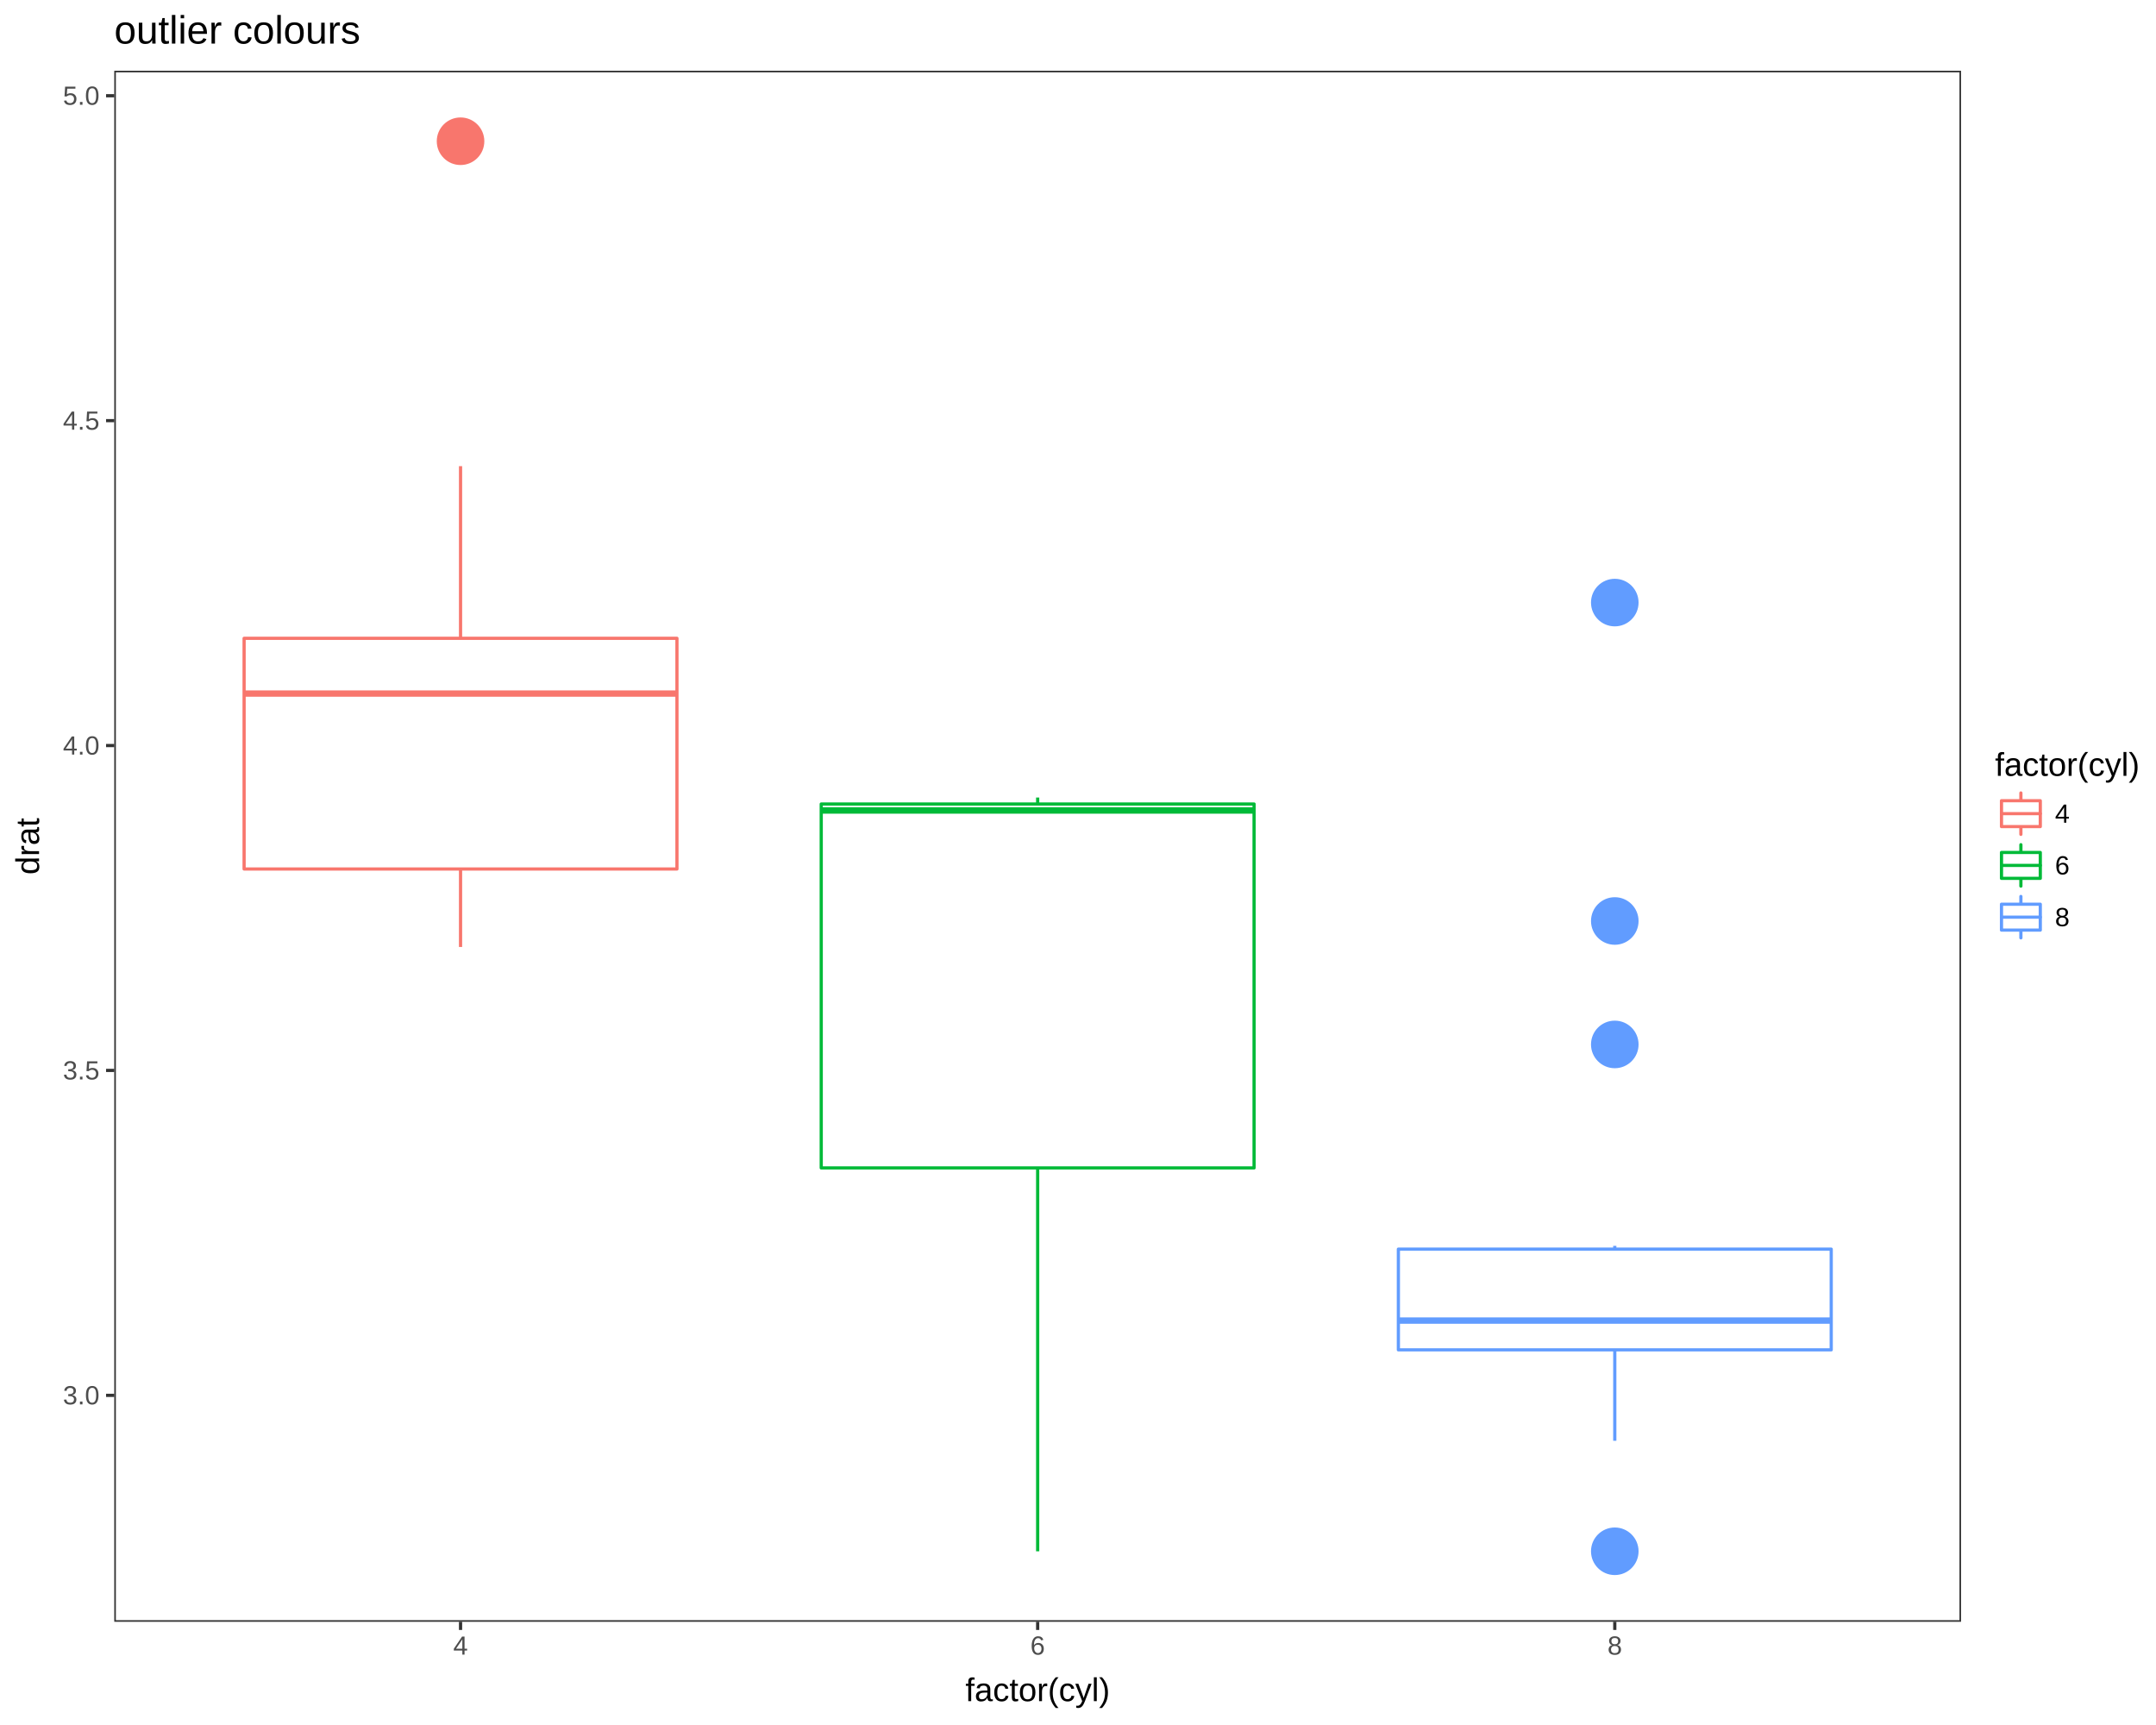
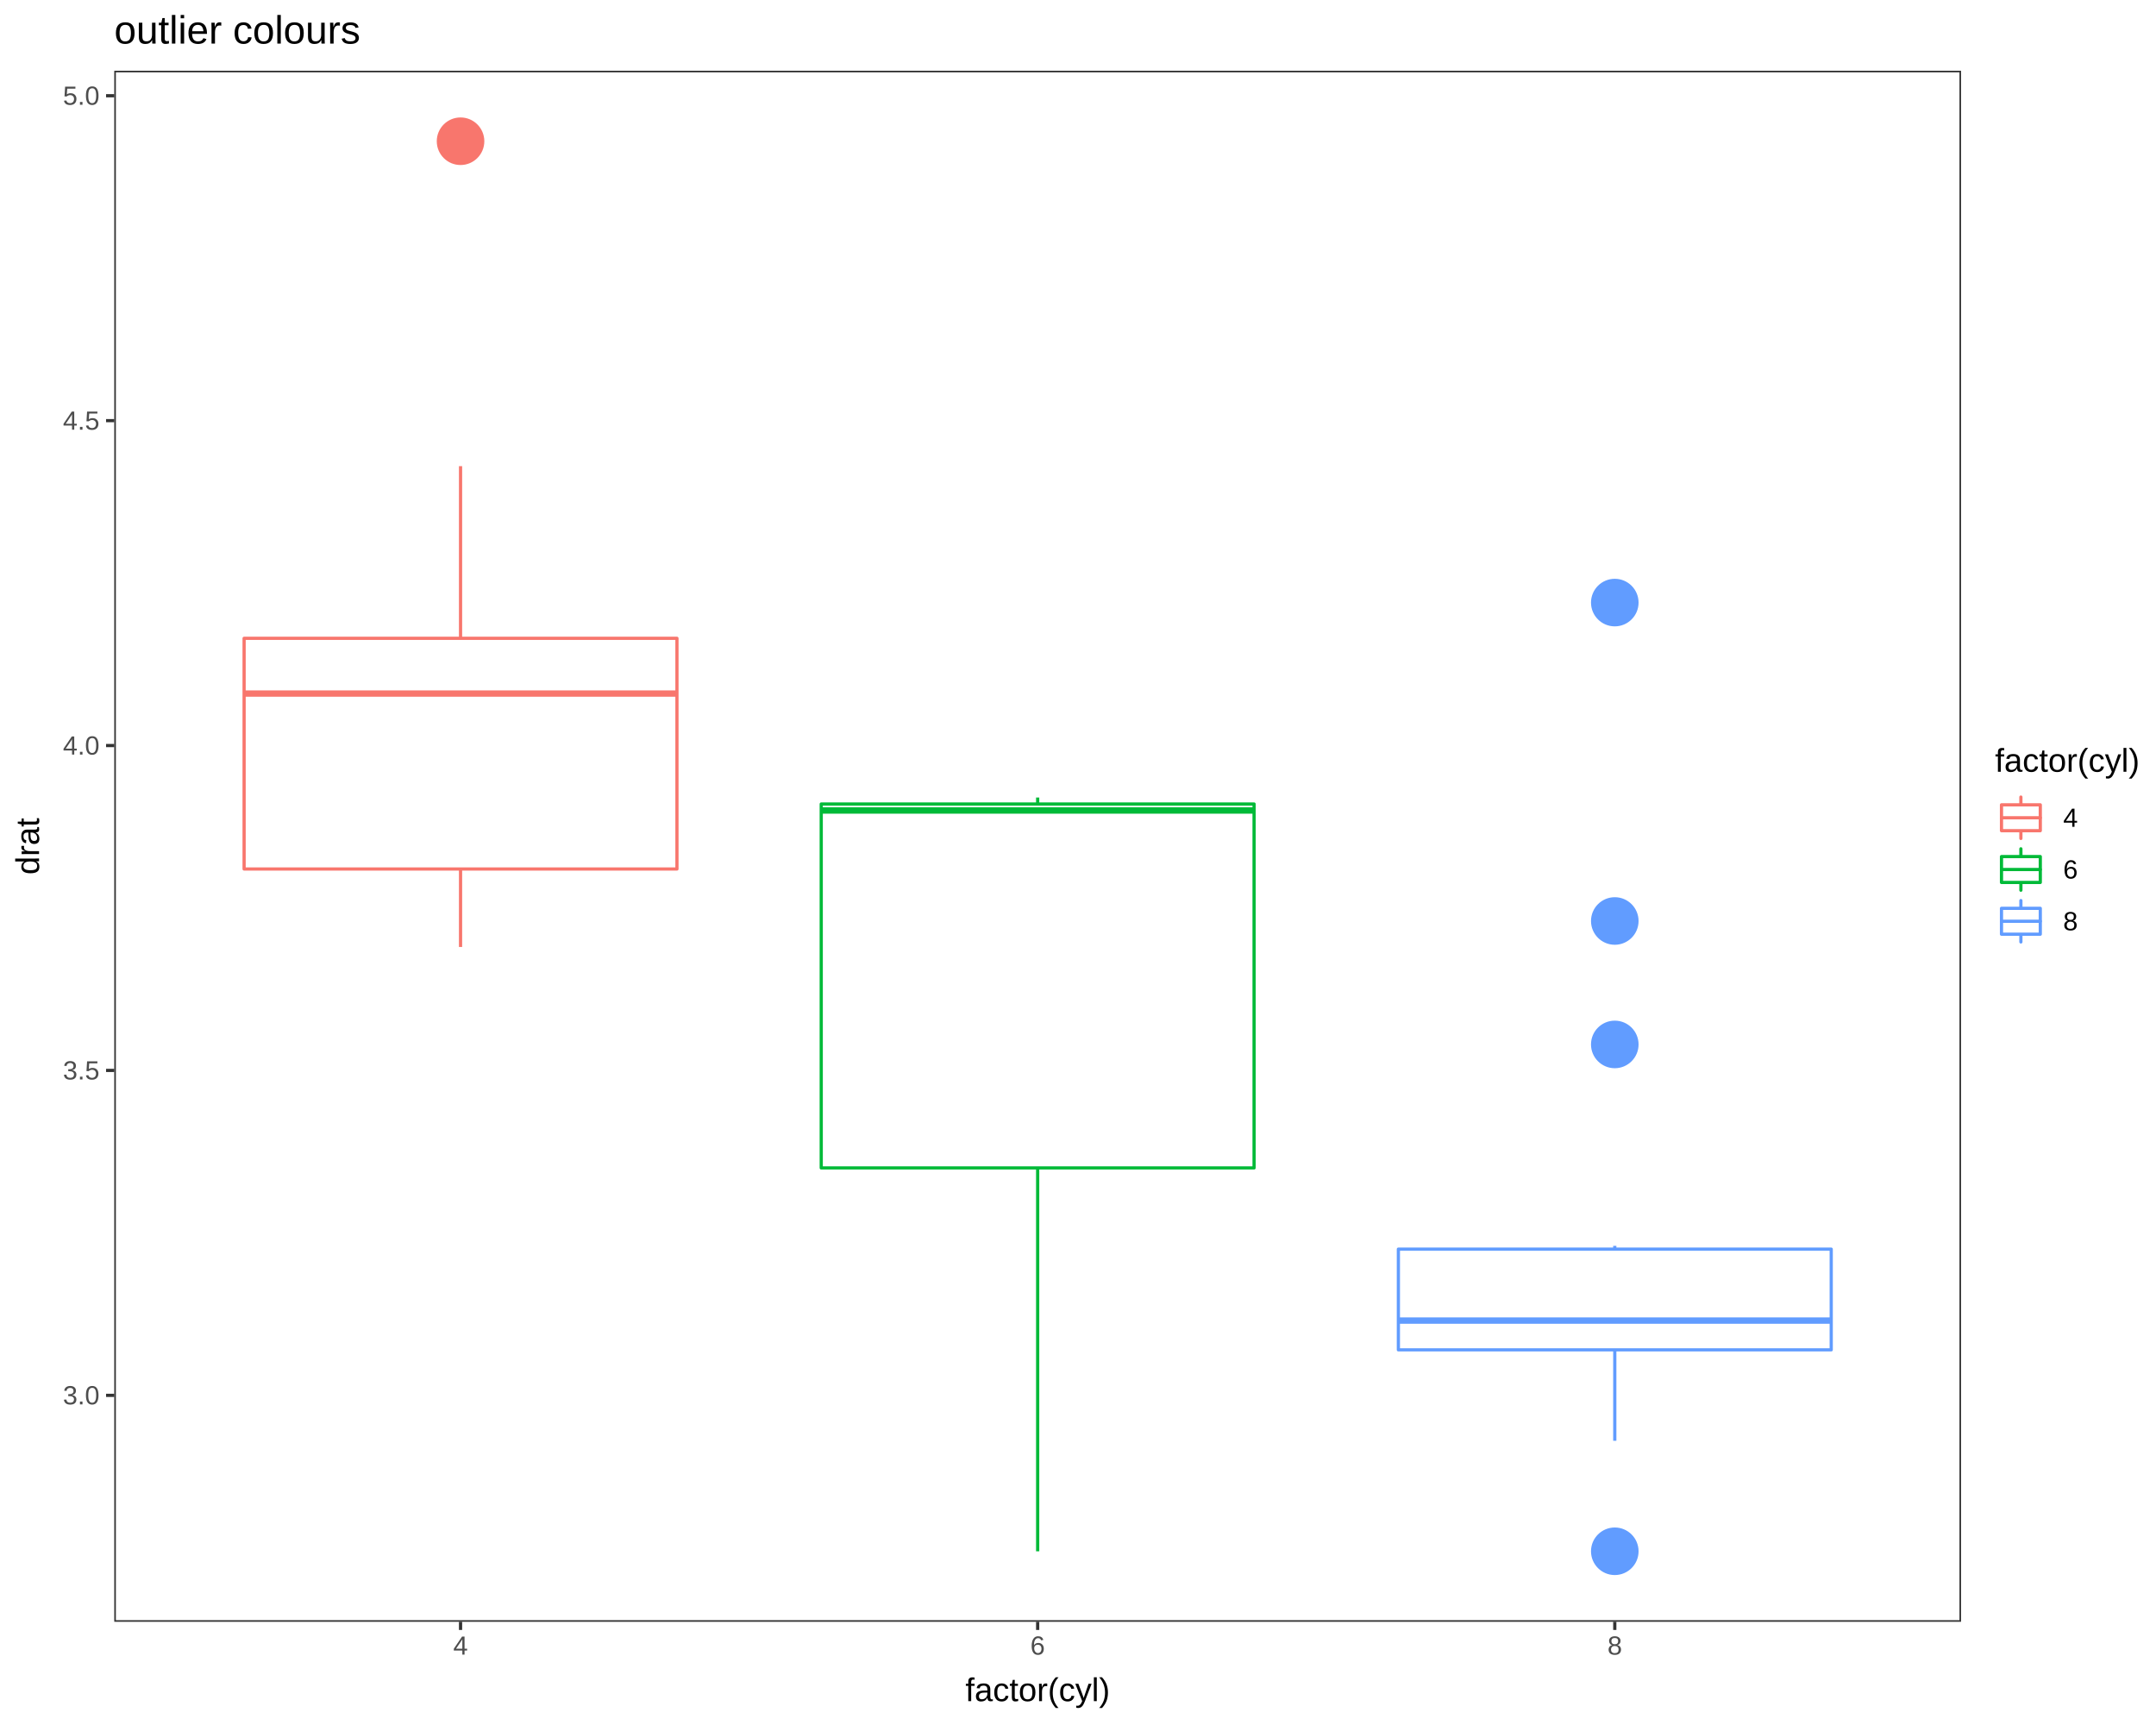
<svg xmlns="http://www.w3.org/2000/svg" viewBox="0 0 720.00 576.00">
  <defs>
    <style type="text/css">
    line, polyline, polygon, path, rect, circle {
      fill: none;
      stroke: #000000;
      stroke-linecap: round;
      stroke-linejoin: round;
      stroke-miterlimit: 10.00;
    }
  </style>
  </defs>
  <rect width="100%" height="100%" style="stroke: none; fill: #FFFFFF;" />
  <rect x="0.00" y="0.00" width="720.00" height="576.00" style="stroke-width: 1.07; stroke: #FFFFFF; fill: #FFFFFF;" />
  <defs>
    <clipPath id="cpMzguMTZ8NjU0LjkwfDU0MS41M3wyMy42Mg==">
      <rect x="38.16" y="23.62" width="616.74" height="517.91" />
    </clipPath>
  </defs>
  <rect x="38.16" y="23.62" width="616.74" height="517.91" style="stroke-width: 1.07; stroke: none; fill: #FFFFFF;" clip-path="url(#cpMzguMTZ8NjU0LjkwfDU0MS41M3wyMy42Mg==)" />
  <circle cx="153.80" cy="47.16" r="5.69pt" style="stroke-width: 0.71; stroke: #F8766D; fill: #F8766D;" clip-path="url(#cpMzguMTZ8NjU0LjkwfDU0MS41M3wyMy42Mg==)" />
  <line x1="153.80" y1="213.14" x2="153.80" y2="155.65" style="stroke-width: 1.07; stroke: #F8766D; stroke-linecap: butt;" clip-path="url(#cpMzguMTZ8NjU0LjkwfDU0MS41M3wyMy42Mg==)" />
  <line x1="153.80" y1="290.17" x2="153.80" y2="316.21" style="stroke-width: 1.07; stroke: #F8766D; stroke-linecap: butt;" clip-path="url(#cpMzguMTZ8NjU0LjkwfDU0MS41M3wyMy42Mg==)" />
  <polygon points="81.52,213.14 81.52,290.17 226.07,290.17 226.07,213.14 81.52,213.14 " style="stroke-width: 1.07; stroke: #F8766D; fill: #FFFFFF;" clip-path="url(#cpMzguMTZ8NjU0LjkwfDU0MS41M3wyMy42Mg==)" />
  <line x1="81.52" y1="231.59" x2="226.07" y2="231.59" style="stroke-width: 2.13; stroke: #F8766D; stroke-linecap: butt;" clip-path="url(#cpMzguMTZ8NjU0LjkwfDU0MS41M3wyMy42Mg==)" />
  <line x1="346.53" y1="268.47" x2="346.53" y2="266.30" style="stroke-width: 1.07; stroke: #00BA38; stroke-linecap: butt;" clip-path="url(#cpMzguMTZ8NjU0LjkwfDU0MS41M3wyMy42Mg==)" />
  <line x1="346.53" y1="389.98" x2="346.53" y2="517.99" style="stroke-width: 1.07; stroke: #00BA38; stroke-linecap: butt;" clip-path="url(#cpMzguMTZ8NjU0LjkwfDU0MS41M3wyMy42Mg==)" />
  <polygon points="274.25,268.47 274.25,389.98 418.80,389.98 418.80,268.47 274.25,268.47 " style="stroke-width: 1.07; stroke: #00BA38; fill: #FFFFFF;" clip-path="url(#cpMzguMTZ8NjU0LjkwfDU0MS41M3wyMy42Mg==)" />
  <line x1="274.25" y1="270.64" x2="418.80" y2="270.64" style="stroke-width: 2.13; stroke: #00BA38; stroke-linecap: butt;" clip-path="url(#cpMzguMTZ8NjU0LjkwfDU0MS41M3wyMy42Mg==)" />
  <circle cx="539.26" cy="517.99" r="5.69pt" style="stroke-width: 0.71; stroke: #619CFF; fill: #619CFF;" clip-path="url(#cpMzguMTZ8NjU0LjkwfDU0MS41M3wyMy42Mg==)" />
  <circle cx="539.26" cy="307.53" r="5.69pt" style="stroke-width: 0.71; stroke: #619CFF; fill: #619CFF;" clip-path="url(#cpMzguMTZ8NjU0LjkwfDU0MS41M3wyMy42Mg==)" />
  <circle cx="539.26" cy="201.21" r="5.69pt" style="stroke-width: 0.71; stroke: #619CFF; fill: #619CFF;" clip-path="url(#cpMzguMTZ8NjU0LjkwfDU0MS41M3wyMy42Mg==)" />
  <circle cx="539.26" cy="348.75" r="5.69pt" style="stroke-width: 0.71; stroke: #619CFF; fill: #619CFF;" clip-path="url(#cpMzguMTZ8NjU0LjkwfDU0MS41M3wyMy42Mg==)" />
  <line x1="539.26" y1="417.10" x2="539.26" y2="416.01" style="stroke-width: 1.07; stroke: #619CFF; stroke-linecap: butt;" clip-path="url(#cpMzguMTZ8NjU0LjkwfDU0MS41M3wyMy42Mg==)" />
  <line x1="539.26" y1="450.73" x2="539.26" y2="481.10" style="stroke-width: 1.07; stroke: #619CFF; stroke-linecap: butt;" clip-path="url(#cpMzguMTZ8NjU0LjkwfDU0MS41M3wyMy42Mg==)" />
  <polygon points="466.99,417.10 466.99,450.73 611.54,450.73 611.54,417.10 466.99,417.10 " style="stroke-width: 1.07; stroke: #619CFF; fill: #FFFFFF;" clip-path="url(#cpMzguMTZ8NjU0LjkwfDU0MS41M3wyMy42Mg==)" />
  <line x1="466.99" y1="440.96" x2="611.54" y2="440.96" style="stroke-width: 2.13; stroke: #619CFF; stroke-linecap: butt;" clip-path="url(#cpMzguMTZ8NjU0LjkwfDU0MS41M3wyMy42Mg==)" />
  <rect x="38.16" y="23.62" width="616.74" height="517.91" style="stroke-width: 1.07; stroke: #333333;" clip-path="url(#cpMzguMTZ8NjU0LjkwfDU0MS41M3wyMy42Mg==)" />
  <defs>
    <clipPath id="cpMC4wMHw3MjAuMDB8NTc2LjAwfDAuMDA=">
      <rect x="0.00" y="0.00" width="720.00" height="576.00" />
    </clipPath>
  </defs>
  <g clip-path="url(#cpMC4wMHw3MjAuMDB8NTc2LjAwfDAuMDA=)">
    <text x="21.01" y="468.94" style="font-size: 8.80px; fill: #4D4D4D; font-family: Liberation Sans;" textLength="12.22px" lengthAdjust="spacingAndGlyphs">3.0</text>
  </g>
  <g clip-path="url(#cpMC4wMHw3MjAuMDB8NTc2LjAwfDAuMDA=)">
    <text x="21.01" y="360.45" style="font-size: 8.80px; fill: #4D4D4D; font-family: Liberation Sans;" textLength="12.22px" lengthAdjust="spacingAndGlyphs">3.5</text>
  </g>
  <g clip-path="url(#cpMC4wMHw3MjAuMDB8NTc2LjAwfDAuMDA=)">
    <text x="21.01" y="251.97" style="font-size: 8.80px; fill: #4D4D4D; font-family: Liberation Sans;" textLength="12.22px" lengthAdjust="spacingAndGlyphs">4.0</text>
  </g>
  <g clip-path="url(#cpMC4wMHw3MjAuMDB8NTc2LjAwfDAuMDA=)">
    <text x="21.01" y="143.48" style="font-size: 8.80px; fill: #4D4D4D; font-family: Liberation Sans;" textLength="12.22px" lengthAdjust="spacingAndGlyphs">4.5</text>
  </g>
  <g clip-path="url(#cpMC4wMHw3MjAuMDB8NTc2LjAwfDAuMDA=)">
    <text x="21.01" y="34.99" style="font-size: 8.80px; fill: #4D4D4D; font-family: Liberation Sans;" textLength="12.22px" lengthAdjust="spacingAndGlyphs">5.0</text>
  </g>
  <polyline points="35.42,465.92 38.16,465.92 " style="stroke-width: 1.07; stroke: #333333; stroke-linecap: butt;" clip-path="url(#cpMC4wMHw3MjAuMDB8NTc2LjAwfDAuMDA=)" />
  <polyline points="35.42,357.43 38.16,357.43 " style="stroke-width: 1.07; stroke: #333333; stroke-linecap: butt;" clip-path="url(#cpMC4wMHw3MjAuMDB8NTc2LjAwfDAuMDA=)" />
  <polyline points="35.42,248.94 38.16,248.94 " style="stroke-width: 1.07; stroke: #333333; stroke-linecap: butt;" clip-path="url(#cpMC4wMHw3MjAuMDB8NTc2LjAwfDAuMDA=)" />
  <polyline points="35.42,140.46 38.16,140.46 " style="stroke-width: 1.07; stroke: #333333; stroke-linecap: butt;" clip-path="url(#cpMC4wMHw3MjAuMDB8NTc2LjAwfDAuMDA=)" />
  <polyline points="35.42,31.97 38.16,31.97 " style="stroke-width: 1.07; stroke: #333333; stroke-linecap: butt;" clip-path="url(#cpMC4wMHw3MjAuMDB8NTc2LjAwfDAuMDA=)" />
  <polyline points="153.80,544.27 153.80,541.53 " style="stroke-width: 1.07; stroke: #333333; stroke-linecap: butt;" clip-path="url(#cpMC4wMHw3MjAuMDB8NTc2LjAwfDAuMDA=)" />
  <polyline points="346.53,544.27 346.53,541.53 " style="stroke-width: 1.07; stroke: #333333; stroke-linecap: butt;" clip-path="url(#cpMC4wMHw3MjAuMDB8NTc2LjAwfDAuMDA=)" />
  <polyline points="539.26,544.27 539.26,541.53 " style="stroke-width: 1.07; stroke: #333333; stroke-linecap: butt;" clip-path="url(#cpMC4wMHw3MjAuMDB8NTc2LjAwfDAuMDA=)" />
  <g clip-path="url(#cpMC4wMHw3MjAuMDB8NTc2LjAwfDAuMDA=)">
    <text x="151.35" y="552.51" style="font-size: 8.80px; fill: #4D4D4D; font-family: Liberation Sans;" textLength="4.89px" lengthAdjust="spacingAndGlyphs">4</text>
  </g>
  <g clip-path="url(#cpMC4wMHw3MjAuMDB8NTc2LjAwfDAuMDA=)">
    <text x="344.08" y="552.51" style="font-size: 8.80px; fill: #4D4D4D; font-family: Liberation Sans;" textLength="4.89px" lengthAdjust="spacingAndGlyphs">6</text>
  </g>
  <g clip-path="url(#cpMC4wMHw3MjAuMDB8NTc2LjAwfDAuMDA=)">
    <text x="536.82" y="552.51" style="font-size: 8.80px; fill: #4D4D4D; font-family: Liberation Sans;" textLength="4.89px" lengthAdjust="spacingAndGlyphs">8</text>
  </g>
  <g clip-path="url(#cpMC4wMHw3MjAuMDB8NTc2LjAwfDAuMDA=)">
    <text x="322.39" y="568.04" style="font-size: 11.00px; font-family: Liberation Sans;" textLength="48.28px" lengthAdjust="spacingAndGlyphs">factor(cyl)</text>
  </g>
  <g clip-path="url(#cpMC4wMHw3MjAuMDB8NTc2LjAwfDAuMDA=)">
    <text transform="translate(13.04,292.06) rotate(-90)" style="font-size: 11.00px; font-family: Liberation Sans;" textLength="18.97px" lengthAdjust="spacingAndGlyphs">drat</text>
  </g>
-   <rect x="666.24" y="250.26" width="48.28" height="64.63" style="stroke-width: 1.07; stroke: none; fill: #FFFFFF;" clip-path="url(#cpMC4wMHw3MjAuMDB8NTc2LjAwfDAuMDA=)" />
+   <rect x="666.24" y="248.89" width="48.28" height="67.37" style="stroke-width: 1.07; stroke: none; fill: #FFFFFF;" clip-path="url(#cpMC4wMHw3MjAuMDB8NTc2LjAwfDAuMDA=)" />
  <g clip-path="url(#cpMC4wMHw3MjAuMDB8NTc2LjAwfDAuMDA=)">
-     <text x="666.24" y="259.07" style="font-size: 11.00px; font-family: Liberation Sans;" textLength="48.28px" lengthAdjust="spacingAndGlyphs">factor(cyl)</text>
+     <text x="666.24" y="257.70" style="font-size: 11.00px; font-family: Liberation Sans;" textLength="48.28px" lengthAdjust="spacingAndGlyphs">factor(cyl)</text>
  </g>
-   <rect x="666.24" y="263.05" width="17.28" height="17.28" style="stroke-width: 1.07; stroke: none; fill: #FFFFFF;" clip-path="url(#cpMC4wMHw3MjAuMDB8NTc2LjAwfDAuMDA=)" />
-   <polyline points="674.88,278.60 674.88,276.01 " style="stroke-width: 1.07; stroke: #F8766D;" clip-path="url(#cpMC4wMHw3MjAuMDB8NTc2LjAwfDAuMDA=)" />
-   <polyline points="674.88,267.37 674.88,264.78 " style="stroke-width: 1.07; stroke: #F8766D;" clip-path="url(#cpMC4wMHw3MjAuMDB8NTc2LjAwfDAuMDA=)" />
-   <rect x="668.40" y="267.37" width="12.96" height="8.64" style="stroke-width: 1.07; stroke: #F8766D; fill: #FFFFFF;" clip-path="url(#cpMC4wMHw3MjAuMDB8NTc2LjAwfDAuMDA=)" />
-   <polyline points="668.40,271.69 681.36,271.69 " style="stroke-width: 1.07; stroke: #F8766D;" clip-path="url(#cpMC4wMHw3MjAuMDB8NTc2LjAwfDAuMDA=)" />
-   <rect x="666.24" y="280.33" width="17.28" height="17.28" style="stroke-width: 1.07; stroke: none; fill: #FFFFFF;" clip-path="url(#cpMC4wMHw3MjAuMDB8NTc2LjAwfDAuMDA=)" />
-   <polyline points="674.88,295.88 674.88,293.29 " style="stroke-width: 1.07; stroke: #00BA38;" clip-path="url(#cpMC4wMHw3MjAuMDB8NTc2LjAwfDAuMDA=)" />
-   <polyline points="674.88,284.65 674.88,282.06 " style="stroke-width: 1.07; stroke: #00BA38;" clip-path="url(#cpMC4wMHw3MjAuMDB8NTc2LjAwfDAuMDA=)" />
-   <rect x="668.40" y="284.65" width="12.96" height="8.64" style="stroke-width: 1.07; stroke: #00BA38; fill: #FFFFFF;" clip-path="url(#cpMC4wMHw3MjAuMDB8NTc2LjAwfDAuMDA=)" />
-   <polyline points="668.40,288.97 681.36,288.97 " style="stroke-width: 1.07; stroke: #00BA38;" clip-path="url(#cpMC4wMHw3MjAuMDB8NTc2LjAwfDAuMDA=)" />
-   <rect x="666.24" y="297.61" width="17.28" height="17.28" style="stroke-width: 1.07; stroke: none; fill: #FFFFFF;" clip-path="url(#cpMC4wMHw3MjAuMDB8NTc2LjAwfDAuMDA=)" />
-   <polyline points="674.88,313.16 674.88,310.57 " style="stroke-width: 1.07; stroke: #619CFF;" clip-path="url(#cpMC4wMHw3MjAuMDB8NTc2LjAwfDAuMDA=)" />
-   <polyline points="674.88,301.93 674.88,299.34 " style="stroke-width: 1.07; stroke: #619CFF;" clip-path="url(#cpMC4wMHw3MjAuMDB8NTc2LjAwfDAuMDA=)" />
-   <rect x="668.40" y="301.93" width="12.96" height="8.64" style="stroke-width: 1.07; stroke: #619CFF; fill: #FFFFFF;" clip-path="url(#cpMC4wMHw3MjAuMDB8NTc2LjAwfDAuMDA=)" />
-   <polyline points="668.40,306.25 681.36,306.25 " style="stroke-width: 1.07; stroke: #619CFF;" clip-path="url(#cpMC4wMHw3MjAuMDB8NTc2LjAwfDAuMDA=)" />
+   <rect x="666.24" y="264.42" width="17.28" height="17.28" style="stroke-width: 1.07; stroke: none; fill: #FFFFFF;" clip-path="url(#cpMC4wMHw3MjAuMDB8NTc2LjAwfDAuMDA=)" />
+   <polyline points="674.88,279.97 674.88,277.38 " style="stroke-width: 1.07; stroke: #F8766D;" clip-path="url(#cpMC4wMHw3MjAuMDB8NTc2LjAwfDAuMDA=)" />
+   <polyline points="674.88,268.74 674.88,266.15 " style="stroke-width: 1.07; stroke: #F8766D;" clip-path="url(#cpMC4wMHw3MjAuMDB8NTc2LjAwfDAuMDA=)" />
+   <rect x="668.40" y="268.74" width="12.96" height="8.64" style="stroke-width: 1.07; stroke: #F8766D; fill: #FFFFFF;" clip-path="url(#cpMC4wMHw3MjAuMDB8NTc2LjAwfDAuMDA=)" />
+   <polyline points="668.40,273.06 681.36,273.06 " style="stroke-width: 1.07; stroke: #F8766D;" clip-path="url(#cpMC4wMHw3MjAuMDB8NTc2LjAwfDAuMDA=)" />
+   <rect x="666.24" y="281.70" width="17.28" height="17.28" style="stroke-width: 1.07; stroke: none; fill: #FFFFFF;" clip-path="url(#cpMC4wMHw3MjAuMDB8NTc2LjAwfDAuMDA=)" />
+   <polyline points="674.88,297.25 674.88,294.66 " style="stroke-width: 1.07; stroke: #00BA38;" clip-path="url(#cpMC4wMHw3MjAuMDB8NTc2LjAwfDAuMDA=)" />
+   <polyline points="674.88,286.02 674.88,283.43 " style="stroke-width: 1.07; stroke: #00BA38;" clip-path="url(#cpMC4wMHw3MjAuMDB8NTc2LjAwfDAuMDA=)" />
+   <rect x="668.40" y="286.02" width="12.96" height="8.64" style="stroke-width: 1.07; stroke: #00BA38; fill: #FFFFFF;" clip-path="url(#cpMC4wMHw3MjAuMDB8NTc2LjAwfDAuMDA=)" />
+   <polyline points="668.40,290.34 681.36,290.34 " style="stroke-width: 1.07; stroke: #00BA38;" clip-path="url(#cpMC4wMHw3MjAuMDB8NTc2LjAwfDAuMDA=)" />
+   <rect x="666.24" y="298.98" width="17.28" height="17.28" style="stroke-width: 1.07; stroke: none; fill: #FFFFFF;" clip-path="url(#cpMC4wMHw3MjAuMDB8NTc2LjAwfDAuMDA=)" />
+   <polyline points="674.88,314.53 674.88,311.94 " style="stroke-width: 1.07; stroke: #619CFF;" clip-path="url(#cpMC4wMHw3MjAuMDB8NTc2LjAwfDAuMDA=)" />
+   <polyline points="674.88,303.30 674.88,300.71 " style="stroke-width: 1.07; stroke: #619CFF;" clip-path="url(#cpMC4wMHw3MjAuMDB8NTc2LjAwfDAuMDA=)" />
+   <rect x="668.40" y="303.30" width="12.96" height="8.64" style="stroke-width: 1.07; stroke: #619CFF; fill: #FFFFFF;" clip-path="url(#cpMC4wMHw3MjAuMDB8NTc2LjAwfDAuMDA=)" />
+   <polyline points="668.40,307.62 681.36,307.62 " style="stroke-width: 1.07; stroke: #619CFF;" clip-path="url(#cpMC4wMHw3MjAuMDB8NTc2LjAwfDAuMDA=)" />
  <g clip-path="url(#cpMC4wMHw3MjAuMDB8NTc2LjAwfDAuMDA=)">
-     <text x="686.26" y="274.71" style="font-size: 8.80px; font-family: Liberation Sans;" textLength="4.89px" lengthAdjust="spacingAndGlyphs">4</text>
+     <text x="689.00" y="276.08" style="font-size: 8.80px; font-family: Liberation Sans;" textLength="4.89px" lengthAdjust="spacingAndGlyphs">4</text>
  </g>
  <g clip-path="url(#cpMC4wMHw3MjAuMDB8NTc2LjAwfDAuMDA=)">
-     <text x="686.26" y="291.99" style="font-size: 8.80px; font-family: Liberation Sans;" textLength="4.89px" lengthAdjust="spacingAndGlyphs">6</text>
+     <text x="689.00" y="293.36" style="font-size: 8.80px; font-family: Liberation Sans;" textLength="4.89px" lengthAdjust="spacingAndGlyphs">6</text>
  </g>
  <g clip-path="url(#cpMC4wMHw3MjAuMDB8NTc2LjAwfDAuMDA=)">
-     <text x="686.26" y="309.27" style="font-size: 8.80px; font-family: Liberation Sans;" textLength="4.89px" lengthAdjust="spacingAndGlyphs">8</text>
+     <text x="689.00" y="310.64" style="font-size: 8.80px; font-family: Liberation Sans;" textLength="4.89px" lengthAdjust="spacingAndGlyphs">8</text>
  </g>
  <g clip-path="url(#cpMC4wMHw3MjAuMDB8NTc2LjAwfDAuMDA=)">
    <text x="38.16" y="14.56" style="font-size: 13.20px; font-family: Liberation Sans;" textLength="82.06px" lengthAdjust="spacingAndGlyphs">outlier colours</text>
  </g>
</svg>
